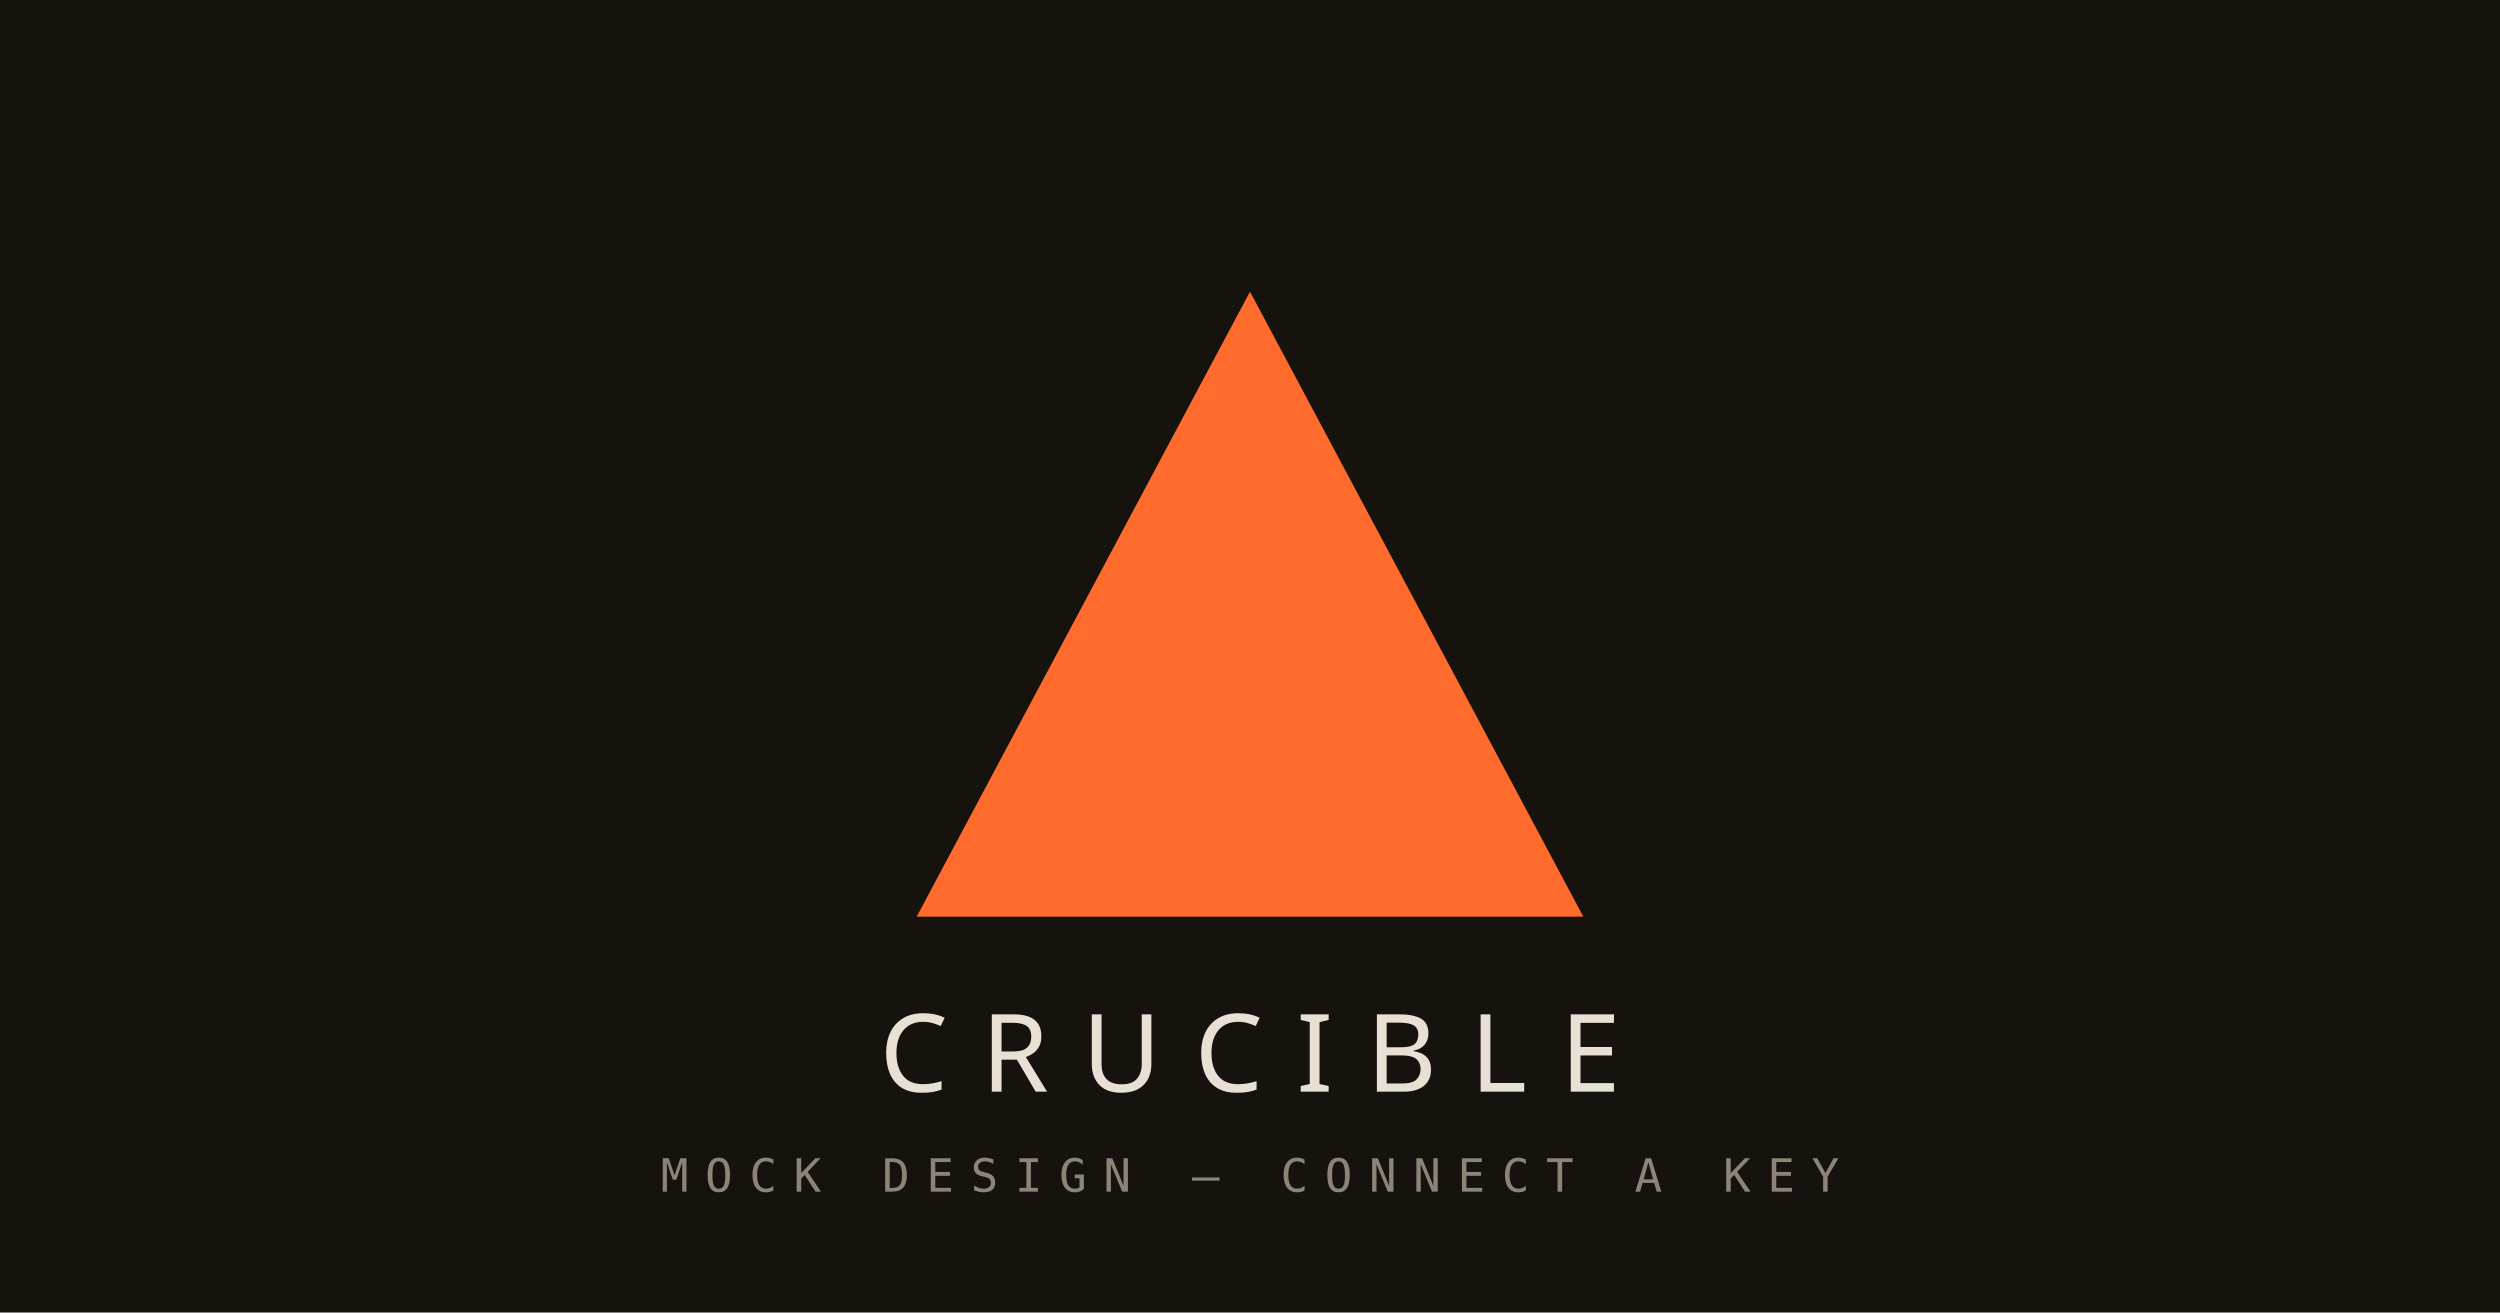
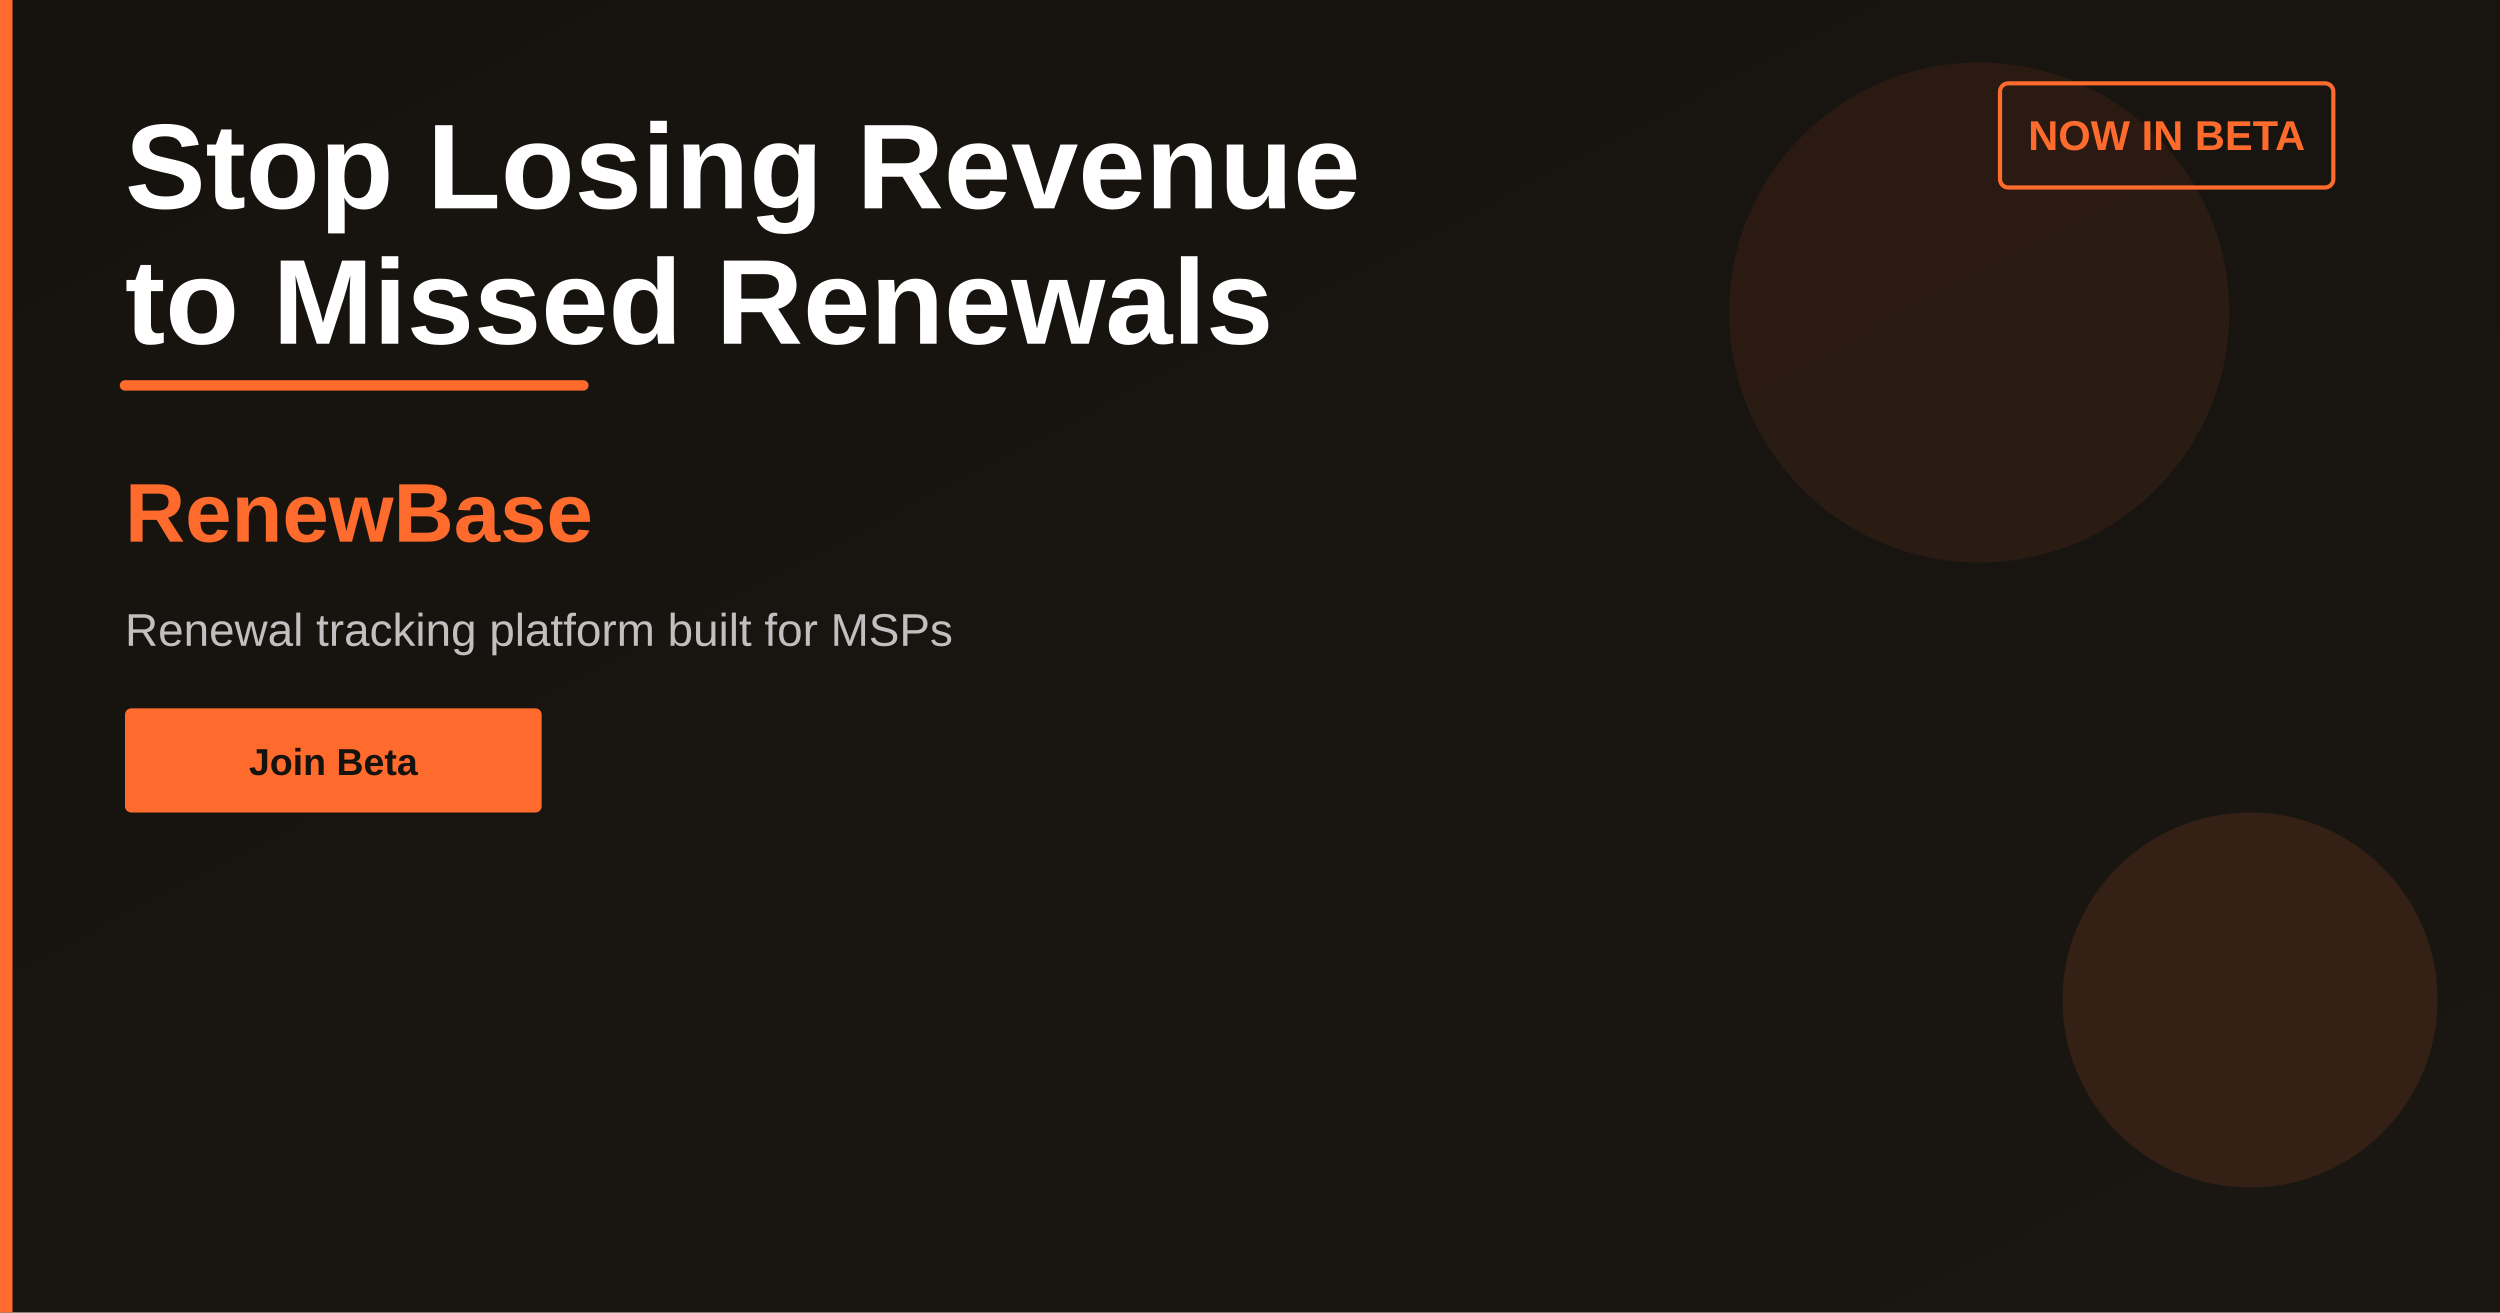
- <svg xmlns="http://www.w3.org/2000/svg" viewBox="0 0 600 315">
-   <rect width="600" height="315" fill="#16130f" />
-   <polygon points="300,70 380,220 220,220" fill="#ff6b2c" />
-   <text x="300" y="262" fill="#e8e0d4" font-family="sans-serif" font-size="26" letter-spacing="8" text-anchor="middle">CRUCIBLE</text>
-   <text x="300" y="286" fill="#8d8477" font-family="monospace" font-size="11" letter-spacing="4" text-anchor="middle">MOCK DESIGN — CONNECT A KEY</text>
+ <svg xmlns="http://www.w3.org/2000/svg" viewBox="0 0 1200 630" width="1200" height="630">
+   <defs>
+     <linearGradient id="bgGrad" x1="0%" y1="0%" x2="100%" y2="100%">
+       <stop offset="0%" style="stop-color:#16130f;stop-opacity:1" />
+       <stop offset="100%" style="stop-color:#1a1612;stop-opacity:1" />
+     </linearGradient>
+   </defs>
+   <rect width="1200" height="630" fill="url(#bgGrad)" />
+   <rect x="0" y="0" width="6" height="630" fill="#ff6b2c" />
+   <text x="60" y="100" font-family="Helvetica Neue, Arial, sans-serif" font-size="58" font-weight="bold" fill="#ffffff">Stop Losing Revenue</text>
+   <text x="60" y="165" font-family="Helvetica Neue, Arial, sans-serif" font-size="58" font-weight="bold" fill="#ffffff">to Missed Renewals</text>
+   <line x1="60" y1="185" x2="280" y2="185" stroke="#ff6b2c" stroke-width="5" stroke-linecap="round" />
+   <text x="60" y="260" font-family="Helvetica Neue, Arial, sans-serif" font-size="40" font-weight="bold" fill="#ff6b2c">RenewBase</text>
+   <text x="60" y="310" font-family="Helvetica Neue, Arial, sans-serif" font-size="22" fill="#c0c0c0">Renewal tracking platform built for MSPs</text>
+   <rect x="60" y="340" width="200" height="50" fill="#ff6b2c" rx="3" />
+   <text x="160" y="372" font-family="Helvetica Neue, Arial, sans-serif" font-size="18" font-weight="bold" fill="#16130f" text-anchor="middle">Join Beta</text>
+   <circle cx="950" cy="150" r="120" fill="#ff6b2c" opacity="0.08" />
+   <circle cx="1080" cy="480" r="90" fill="#ff6b2c" opacity="0.12" />
+   <rect x="960" y="40" width="160" height="50" fill="none" stroke="#ff6b2c" stroke-width="2" rx="4" />
+   <text x="1040" y="72" font-family="Helvetica Neue, Arial, sans-serif" font-size="20" font-weight="bold" fill="#ff6b2c" text-anchor="middle">NOW IN BETA</text>
</svg>
